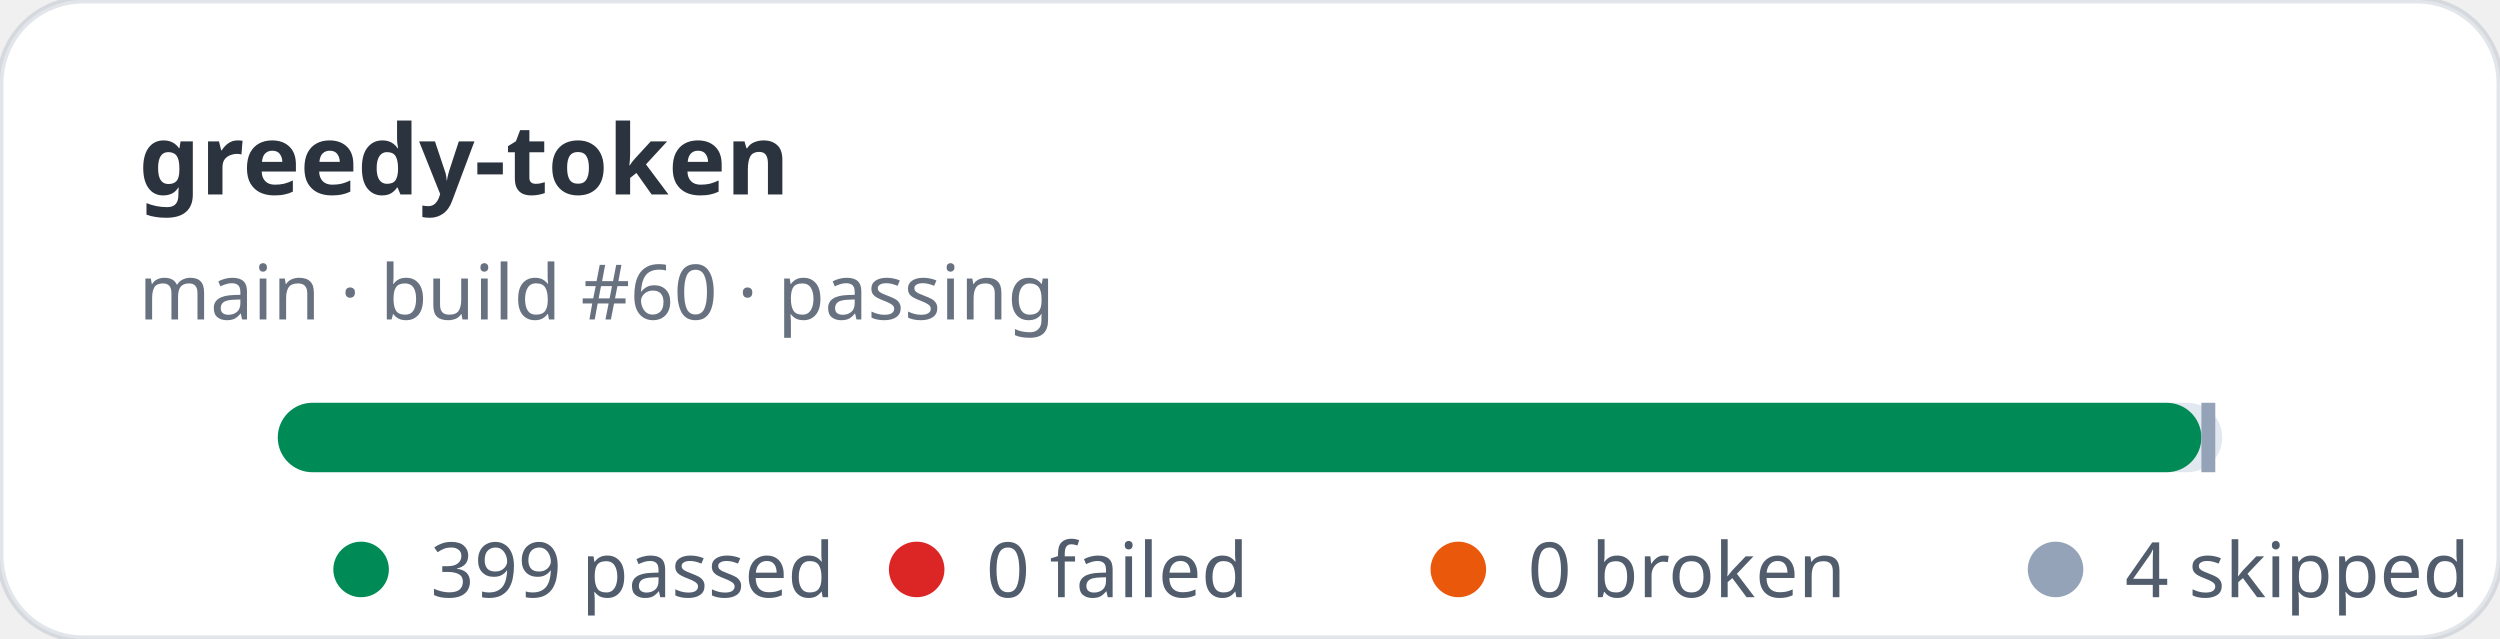
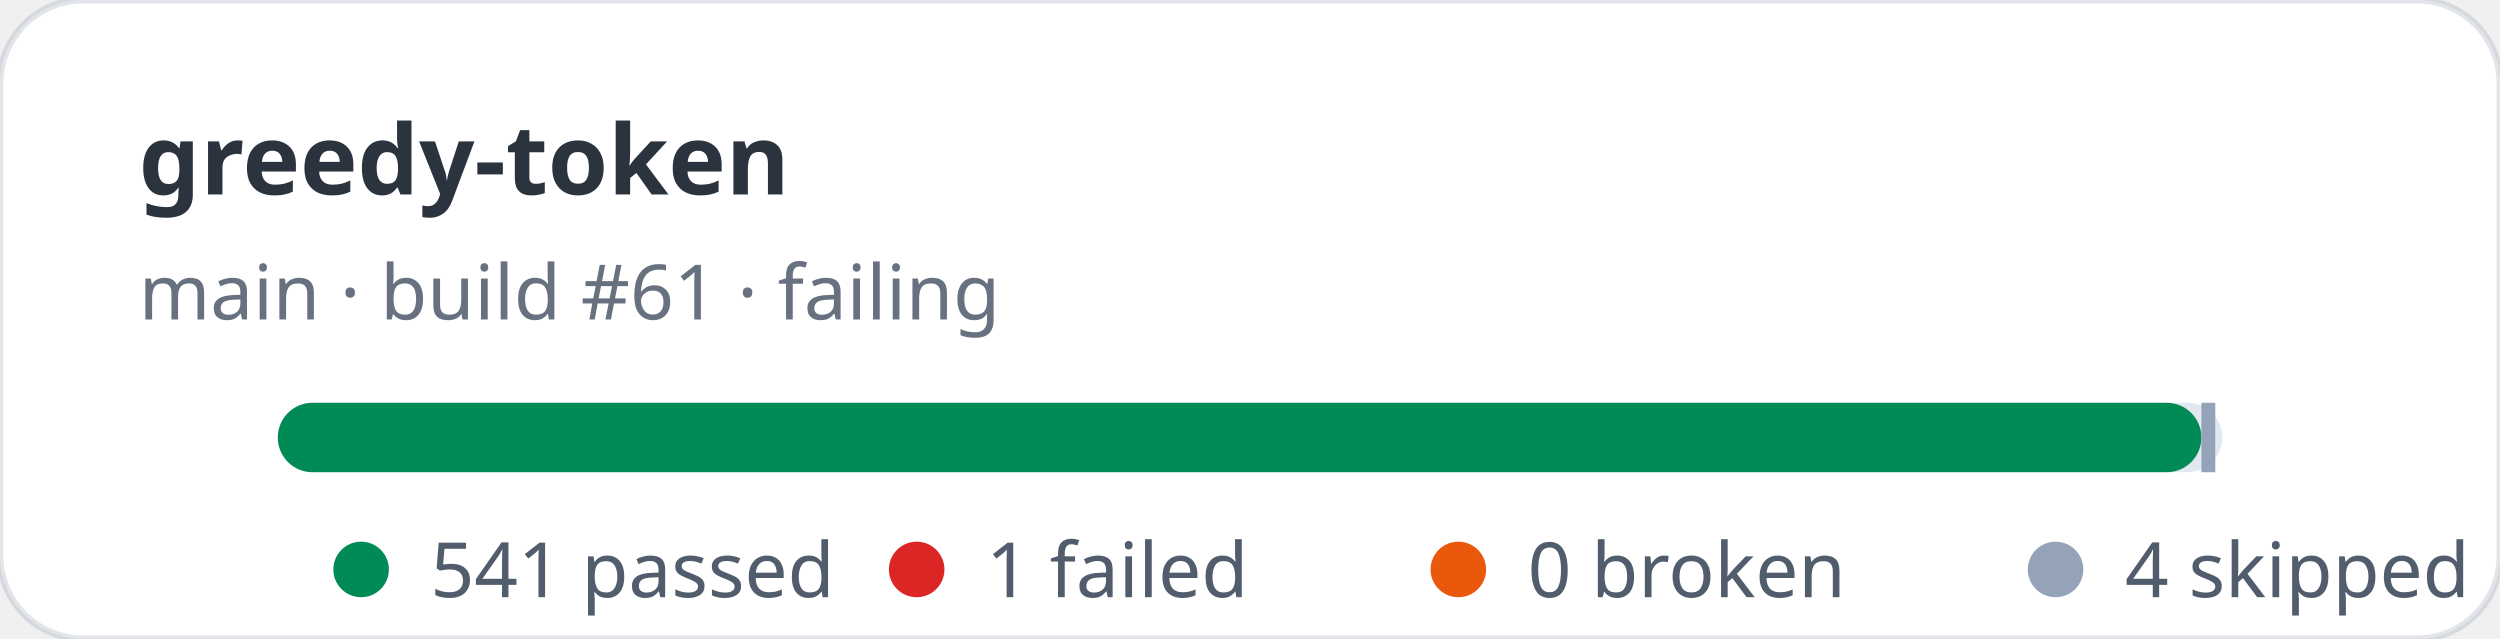
- <svg xmlns="http://www.w3.org/2000/svg" width="360" height="92" viewBox="0 0 360 92" role="img" aria-label="greedy-token stats: 399 passed, 0 failed">
+ <svg xmlns="http://www.w3.org/2000/svg" width="360" height="92" viewBox="0 0 360 92" role="img" aria-label="greedy-token stats: 541 passed, 1 failed">
  <rect width="360" height="92" rx="12" fill="#ffffff" stroke="rgba(11,48,86,0.12)" />
  <text x="20" y="28" fill="rgba(1,10,24,0.83)" font-family="ui-sans-serif,system-ui,sans-serif" font-size="14" font-weight="700">greedy-token</text>
-   <text x="20" y="46" fill="rgba(2,19,44,0.6)" font-family="ui-sans-serif,system-ui,sans-serif" font-size="11">main · build #60 · passing</text>
+   <text x="20" y="46" fill="rgba(2,19,44,0.6)" font-family="ui-sans-serif,system-ui,sans-serif" font-size="11">main · build #61 · failing</text>
  <rect x="40" y="58" width="280" height="10" rx="5" fill="#e2e8f0" />
  <rect x="40" y="58" width="277" height="10" rx="5" fill="#008a56" />
  <rect x="317" y="58" width="2" height="10" fill="#94a3b8" />
  <g font-family="ui-sans-serif,system-ui,sans-serif" font-size="11" fill="rgba(1,18,40,0.68)">
    <circle cx="52" cy="82" r="4" fill="#008a56" />
-     <text x="62" y="86">399 passed</text>
+     <text x="62" y="86">541 passed</text>
    <circle cx="132" cy="82" r="4" fill="#dc2626" />
-     <text x="142" y="86">0 failed</text>
+     <text x="142" y="86">1 failed</text>
    <circle cx="210" cy="82" r="4" fill="#ea580c" />
    <text x="220" y="86">0 broken</text>
    <circle cx="296" cy="82" r="4" fill="#94a3b8" />
    <text x="306" y="86">4 skipped</text>
  </g>
</svg>
